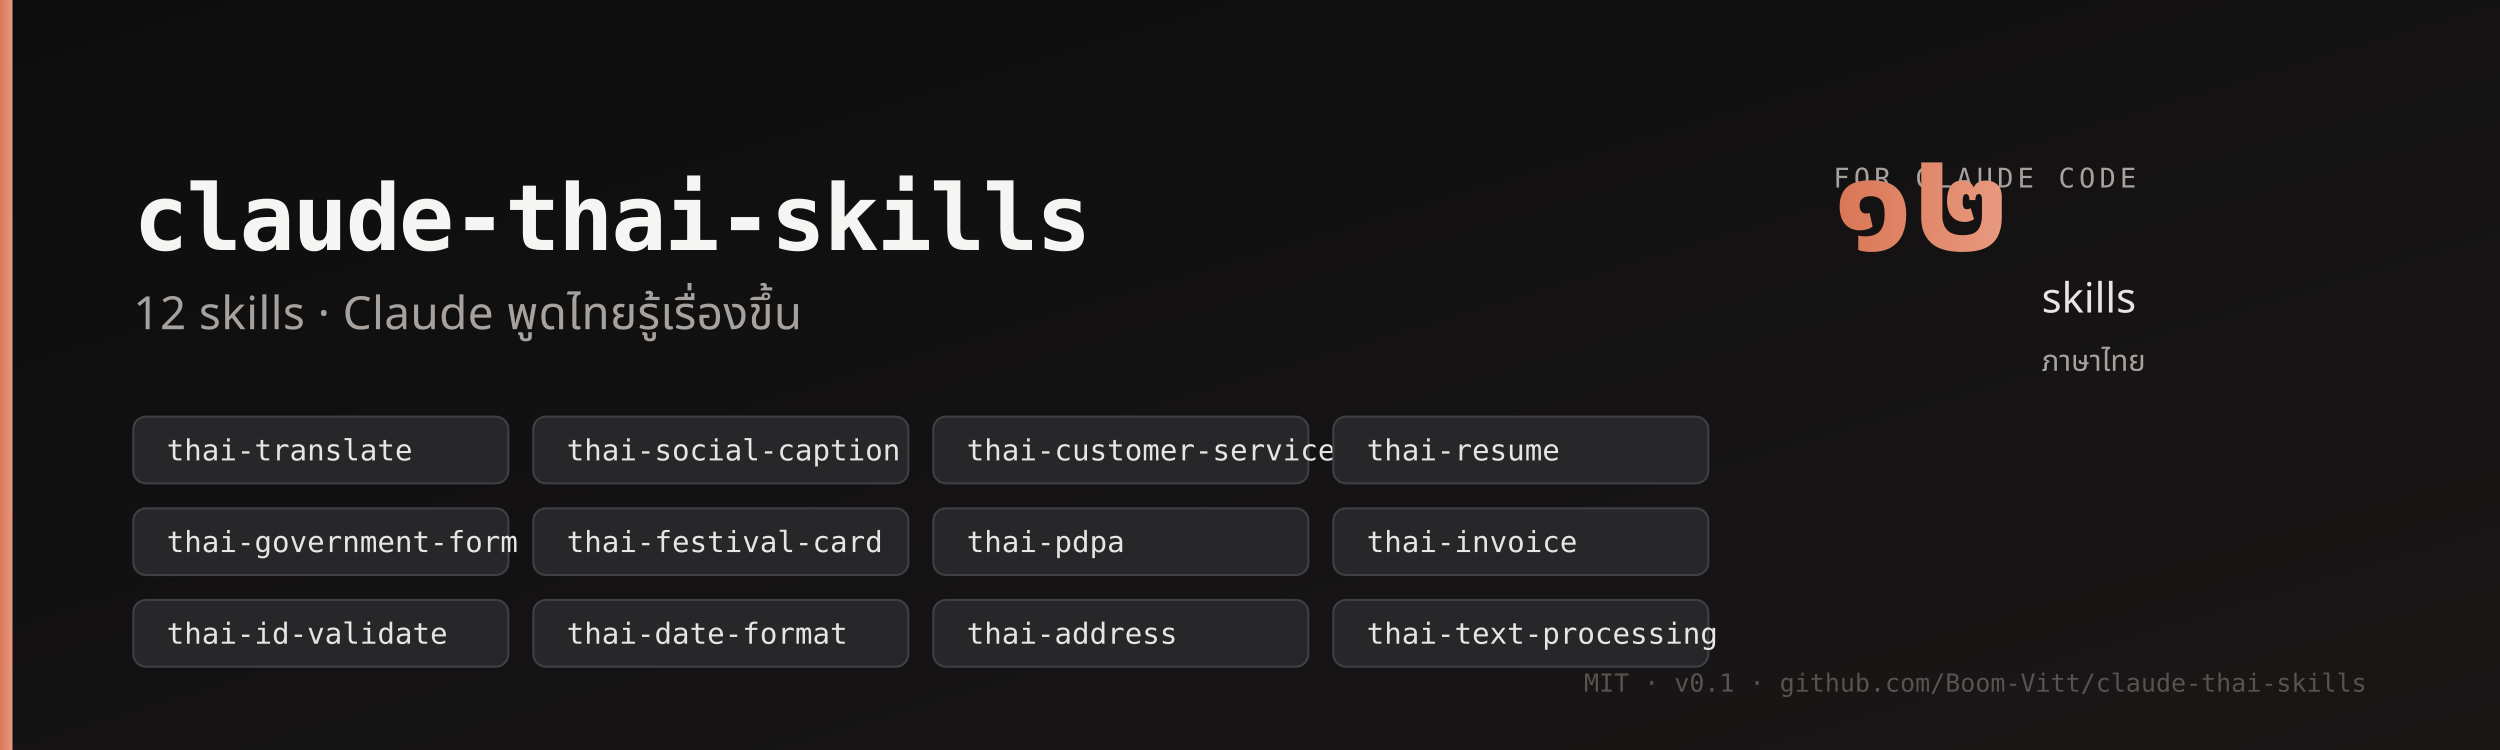
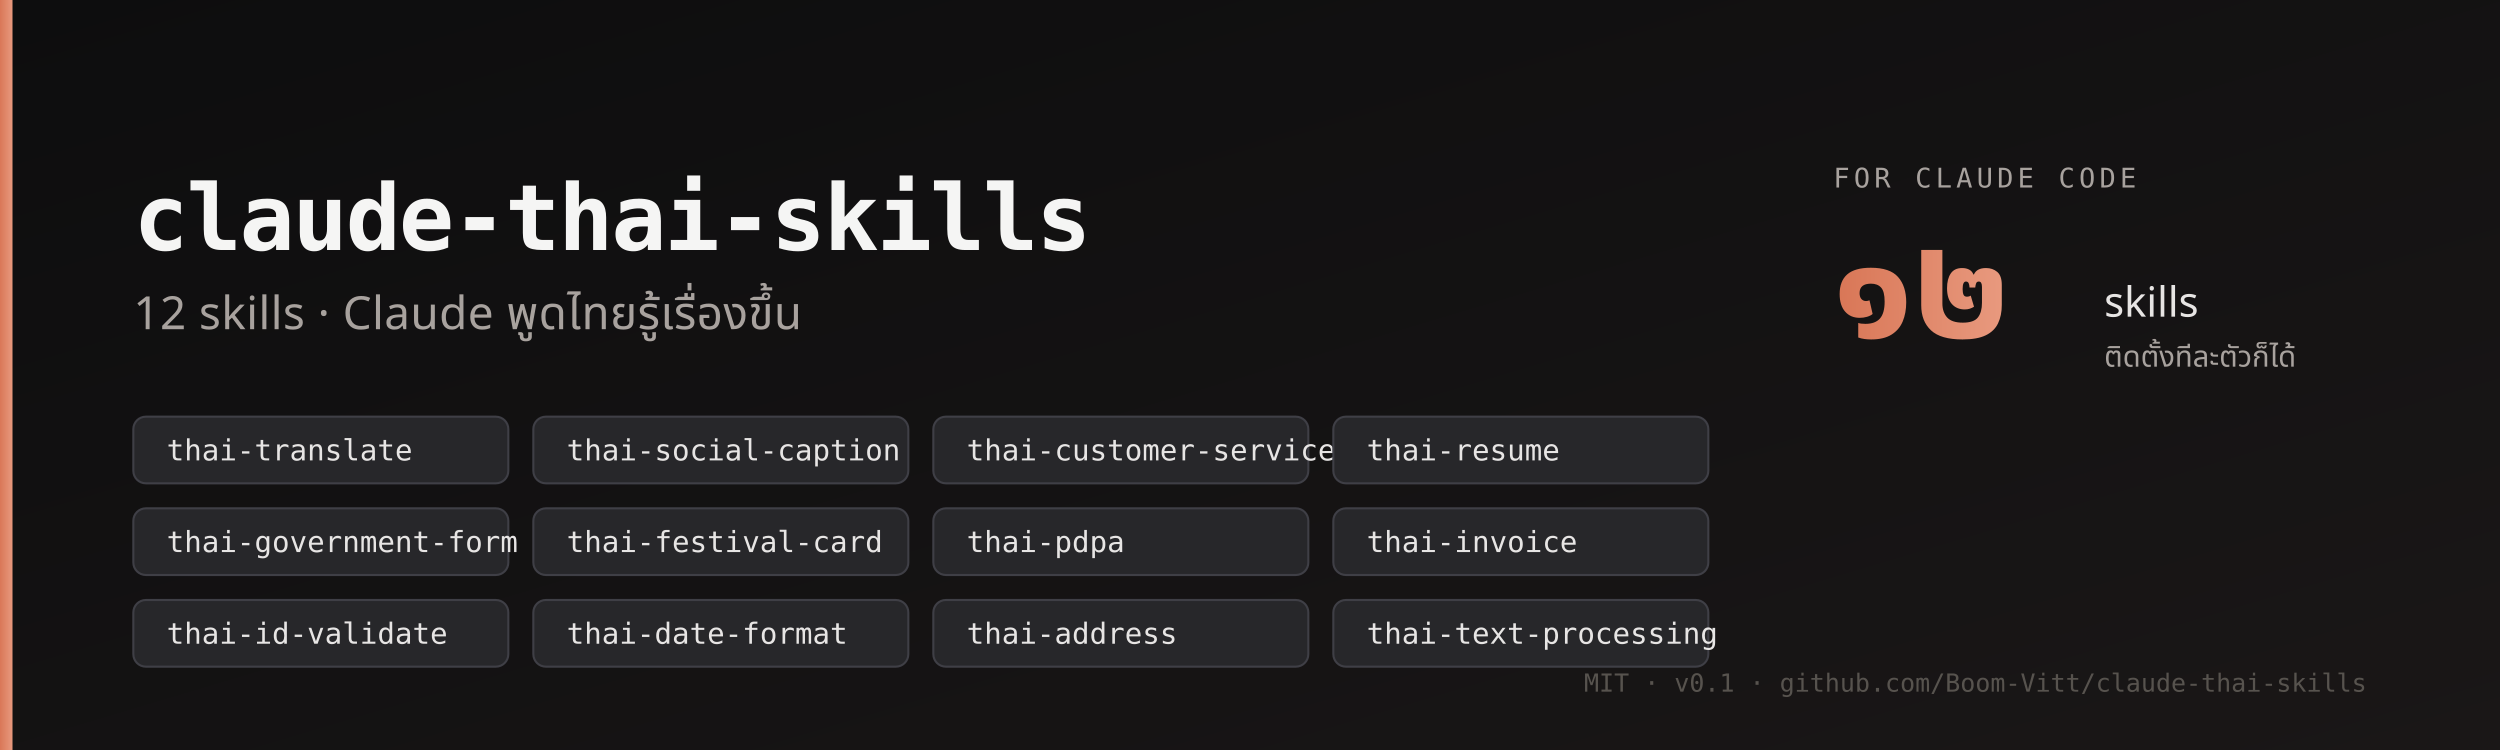
<svg xmlns="http://www.w3.org/2000/svg" viewBox="0 0 1200 360" role="img" aria-label="claude-thai-skills — 12 skills ภาษาไทยสำหรับ Claude Code">
  <defs>
    <linearGradient id="bg" x1="0" y1="0" x2="1" y2="1">
      <stop offset="0" stop-color="#0d0d0e" />
      <stop offset="1" stop-color="#1a1717" />
    </linearGradient>
    <linearGradient id="accent" x1="0" y1="0" x2="1" y2="0">
      <stop offset="0" stop-color="#D97757" />
      <stop offset="1" stop-color="#E8997E" />
    </linearGradient>
  </defs>
  <rect width="1200" height="360" fill="url(#bg)" />
  <rect x="0" y="0" width="6" height="360" fill="url(#accent)" />
  <text x="64" y="120" font-family="ui-monospace,Menlo,'SF Mono',monospace" font-size="44" font-weight="700" fill="#f5f5f4" letter-spacing="-1">claude-thai-skills</text>
  <text x="64" y="158" font-family="ui-sans-serif,system-ui,'Noto Sans Thai','IBM Plex Sans Thai','Sarabun',sans-serif" font-size="22" fill="#A8A29E" letter-spacing="0.2">12 skills · Claude พูดไทยรู้เรื่องขึ้น</text>
  <g font-family="ui-monospace,Menlo,'SF Mono',monospace" font-size="14" fill="#E7E5E4">
    <rect x="64" y="200" width="180" height="32" rx="6" fill="#27272A" stroke="#3F3F46" />
    <text x="80" y="221">thai-translate</text>
    <rect x="256" y="200" width="180" height="32" rx="6" fill="#27272A" stroke="#3F3F46" />
    <text x="272" y="221">thai-social-caption</text>
    <rect x="448" y="200" width="180" height="32" rx="6" fill="#27272A" stroke="#3F3F46" />
    <text x="464" y="221">thai-customer-service</text>
    <rect x="640" y="200" width="180" height="32" rx="6" fill="#27272A" stroke="#3F3F46" />
    <text x="656" y="221">thai-resume</text>
    <rect x="64" y="244" width="180" height="32" rx="6" fill="#27272A" stroke="#3F3F46" />
    <text x="80" y="265">thai-government-form</text>
    <rect x="256" y="244" width="180" height="32" rx="6" fill="#27272A" stroke="#3F3F46" />
    <text x="272" y="265">thai-festival-card</text>
    <rect x="448" y="244" width="180" height="32" rx="6" fill="#27272A" stroke="#3F3F46" />
    <text x="464" y="265">thai-pdpa</text>
    <rect x="640" y="244" width="180" height="32" rx="6" fill="#27272A" stroke="#3F3F46" />
    <text x="656" y="265">thai-invoice</text>
    <rect x="64" y="288" width="180" height="32" rx="6" fill="#27272A" stroke="#3F3F46" />
    <text x="80" y="309">thai-id-validate</text>
    <rect x="256" y="288" width="180" height="32" rx="6" fill="#27272A" stroke="#3F3F46" />
    <text x="272" y="309">thai-date-format</text>
    <rect x="448" y="288" width="180" height="32" rx="6" fill="#27272A" stroke="#3F3F46" />
    <text x="464" y="309">thai-address</text>
    <rect x="640" y="288" width="180" height="32" rx="6" fill="#27272A" stroke="#3F3F46" />
    <text x="656" y="309">thai-text-processing</text>
  </g>
  <g transform="translate(880,90)">
    <text font-family="ui-monospace,Menlo,'SF Mono',monospace" font-size="13" fill="#A8A29E" letter-spacing="2">FOR CLAUDE CODE</text>
-     <g transform="translate(0,30)">
+     <g transform="translate(0,72)">
      <text font-family="ui-sans-serif,system-ui,'Noto Sans Thai','IBM Plex Sans Thai','Sarabun',sans-serif" font-size="72" font-weight="700" fill="url(#accent)">๑๒</text>
-       <text x="100" y="30" font-family="ui-sans-serif,system-ui,'Noto Sans Thai','IBM Plex Sans Thai','Sarabun',sans-serif" font-size="20" fill="#E7E5E4">skills</text>
-       <text x="100" y="58" font-family="ui-sans-serif,system-ui,'Noto Sans Thai','IBM Plex Sans Thai','Sarabun',sans-serif" font-size="14" fill="#A8A29E">ภาษาไทย</text>
+       <text x="130" y="-10" font-family="ui-sans-serif,system-ui,'Noto Sans Thai','IBM Plex Sans Thai','Sarabun',sans-serif" font-size="20" fill="#E7E5E4">skills</text>
+       <text x="130" y="14" font-family="ui-sans-serif,system-ui,'Noto Sans Thai','IBM Plex Sans Thai','Sarabun',sans-serif" font-size="14" fill="#A8A29E">ติดตั้งทีละตัวก็ได้</text>
    </g>
  </g>
  <text x="1136" y="332" text-anchor="end" font-family="ui-monospace,Menlo,'SF Mono',monospace" font-size="12" fill="#57534E">MIT · v0.1 · github.com/Boom-Vitt/claude-thai-skills</text>
</svg>
